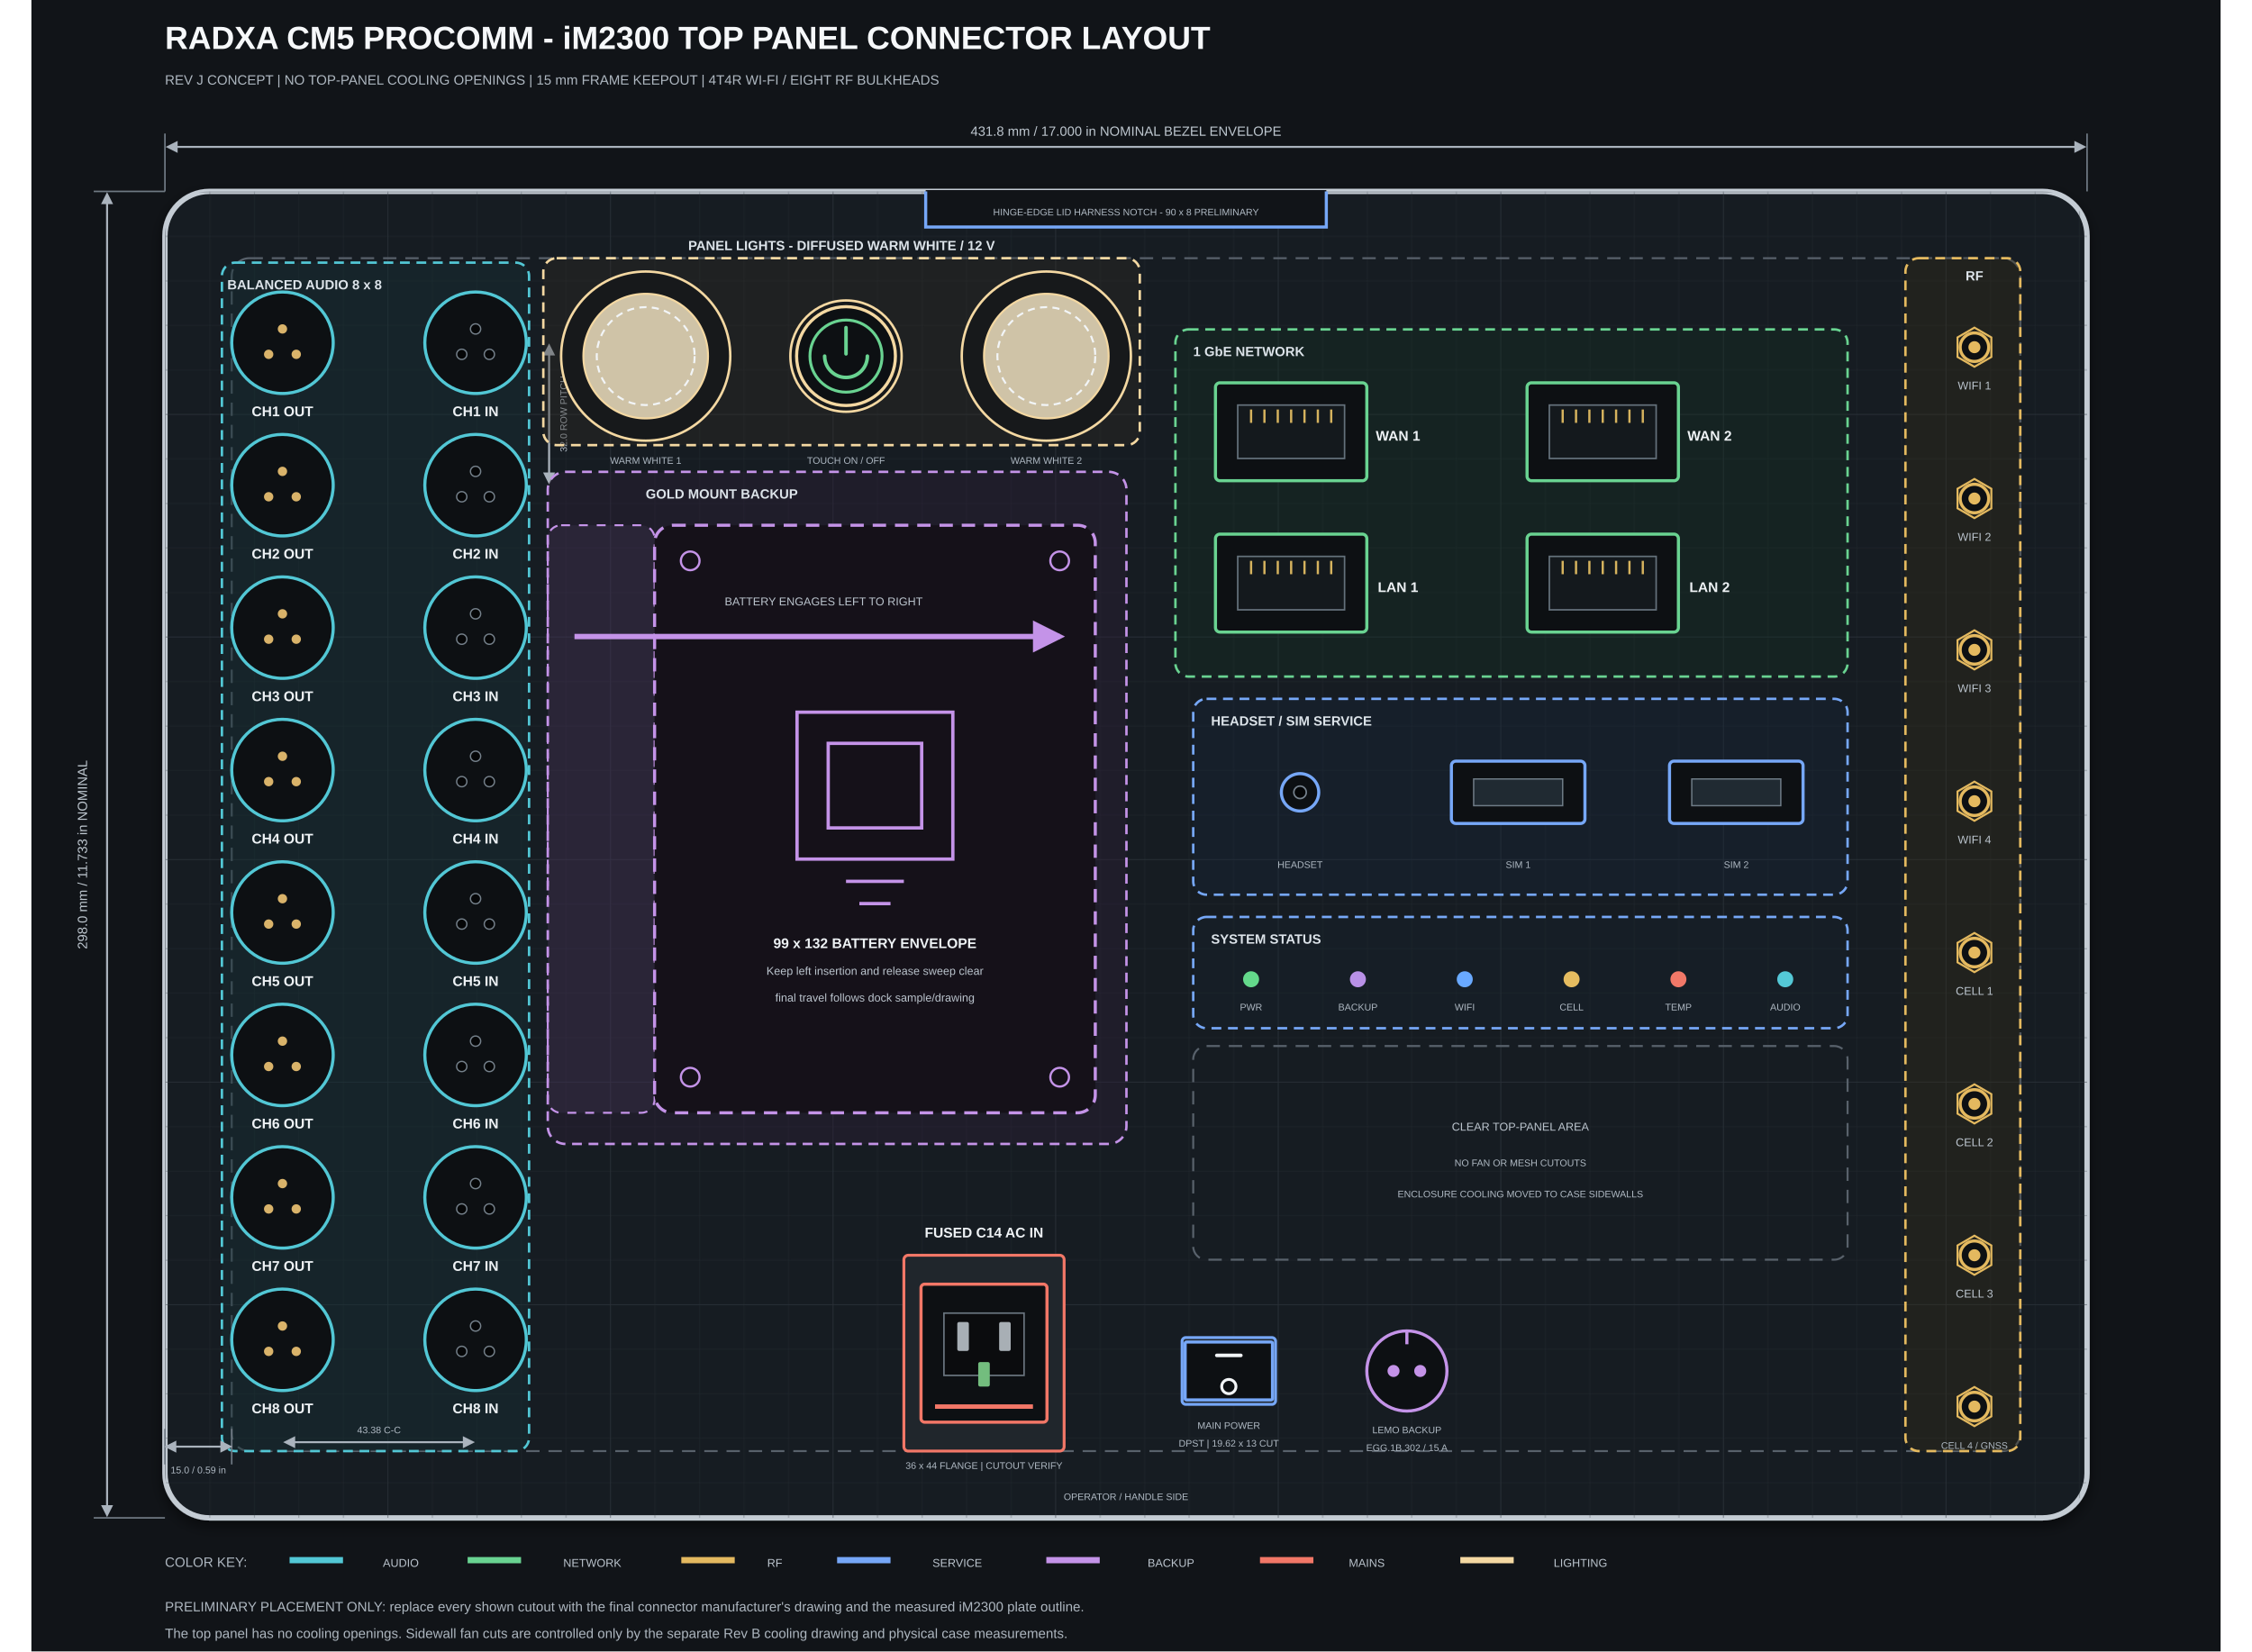
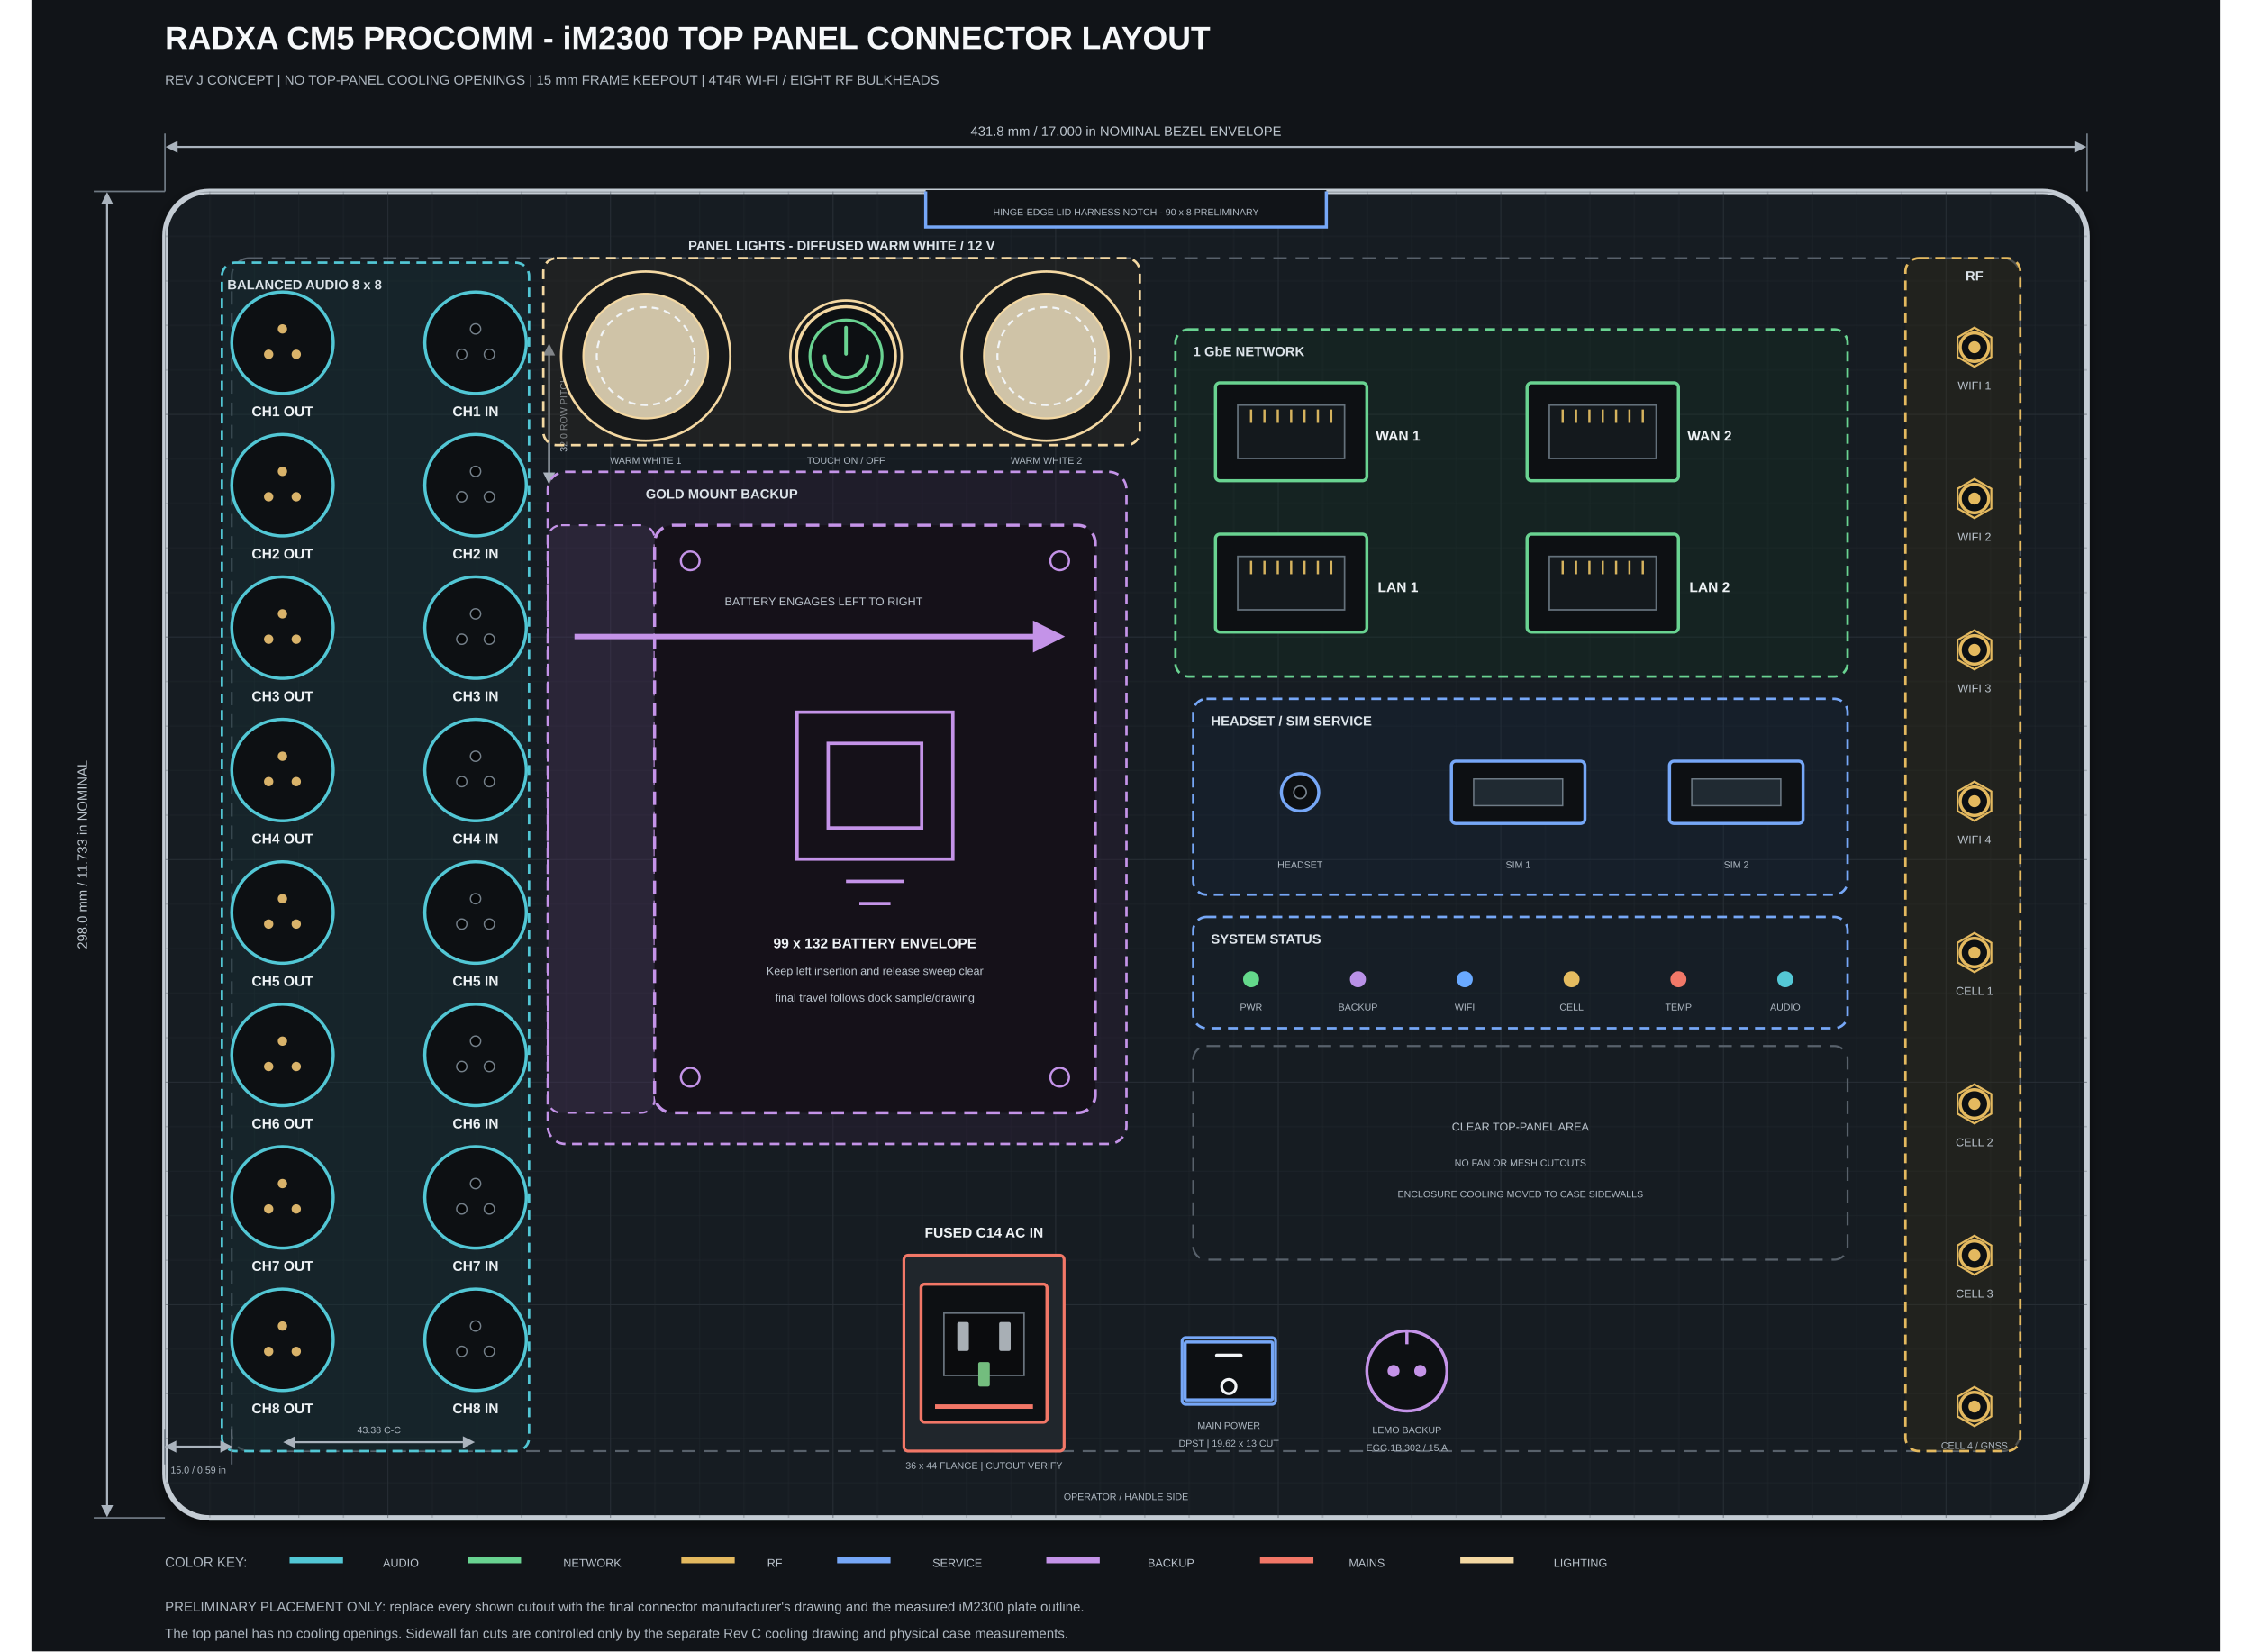
<svg xmlns="http://www.w3.org/2000/svg" width="1800" height="1320" viewBox="-30 -43 491.8 371" role="img" aria-labelledby="title desc">
  <defs>
    <pattern id="minorGrid" width="10" height="10" patternUnits="userSpaceOnUse">
      <path d="M10 0H0V10" fill="none" stroke="#2b3138" stroke-width="0.22" />
    </pattern>
    <pattern id="majorGrid" width="50" height="50" patternUnits="userSpaceOnUse">
      <rect width="50" height="50" fill="url(#minorGrid)" />
      <path d="M50 0H0V50" fill="none" stroke="#39414a" stroke-width="0.34" />
    </pattern>
    <marker id="arrow" markerWidth="6" markerHeight="6" refX="3" refY="3" orient="auto-start-reverse">
      <path d="M6 3L0 0V6Z" fill="#aab3bd" />
    </marker>
    <marker id="batteryArrow" markerWidth="6" markerHeight="6" refX="5" refY="3" orient="auto">
      <path d="M0 0L6 3L0 6Z" fill="#c493e8" />
    </marker>
    <filter id="shadow" x="-15%" y="-15%" width="130%" height="130%">
      <feDropShadow dx="0" dy="1.2" stdDeviation="1.5" flood-color="#000" flood-opacity="0.5" />
    </filter>
    <style>
      .page { fill: #111418; }
      .panel { fill: #171c21; stroke: #c4ccd4; stroke-width: 1.2; }
      .safe { fill: none; stroke: #58616b; stroke-width: 0.45; stroke-dasharray: 3 2; }
      .zone { stroke-width: 0.55; stroke-dasharray: 2.2 1.5; }
      .outline { fill: #20262c; stroke: #dde3e8; stroke-width: 0.65; }
      .cut { fill: #0d1013; stroke: #f2f5f7; stroke-width: 0.7; }
      .audio { stroke: #52c7d5; }
      .network { stroke: #69d391; }
      .rf { stroke: #e4b95f; }
      .lighting { stroke: #f4d8a2; }
      .service { stroke: #76a7f7; }
      .backup { stroke: #c493e8; }
      .mains { stroke: #f27767; }
      .label { fill: #eef2f5; font-family: -apple-system, BlinkMacSystemFont, "Segoe UI", Arial, sans-serif; font-size: 3.15px; font-weight: 650; text-anchor: middle; letter-spacing: 0; }
      .small { fill: #bac3cc; font-family: -apple-system, BlinkMacSystemFont, "Segoe UI", Arial, sans-serif; font-size: 2.55px; text-anchor: middle; letter-spacing: 0; }
      .tiny { fill: #aeb8c2; font-family: -apple-system, BlinkMacSystemFont, "Segoe UI", Arial, sans-serif; font-size: 2.15px; text-anchor: middle; letter-spacing: 0; }
      .zoneTitle { fill: #dce3e9; font-family: -apple-system, BlinkMacSystemFont, "Segoe UI", Arial, sans-serif; font-size: 3px; font-weight: 700; letter-spacing: 0; }
      .title { fill: #f6f8fa; font-family: -apple-system, BlinkMacSystemFont, "Segoe UI", Arial, sans-serif; font-size: 7.2px; font-weight: 750; letter-spacing: 0; }
      .subtitle { fill: #aeb7c0; font-family: -apple-system, BlinkMacSystemFont, "Segoe UI", Arial, sans-serif; font-size: 3.05px; letter-spacing: 0; }
      .dimension { fill: #bdc6ce; font-family: -apple-system, BlinkMacSystemFont, "Segoe UI", Arial, sans-serif; font-size: 3px; text-anchor: middle; letter-spacing: 0; }
      .dimLine { fill: none; stroke: #aab3bd; stroke-width: 0.45; marker-start: url(#arrow); marker-end: url(#arrow); }
      .extension { stroke: #6f7983; stroke-width: 0.35; }
      text { dominant-baseline: alphabetic; }
    </style>
  </defs>
  <rect class="page" x="-30" y="-43" width="491.8" height="371" />
  <text class="title" x="0" y="-32">RADXA CM5 PROCOMM - iM2300 TOP PANEL CONNECTOR LAYOUT</text>
  <text class="subtitle" x="0" y="-24">REV J CONCEPT | NO TOP-PANEL COOLING OPENINGS | 15 mm FRAME KEEPOUT | 4T4R WI-FI / EIGHT RF BULKHEADS</text>
  <line class="extension" x1="0" y1="0" x2="0" y2="-13" />
  <line class="extension" x1="431.8" y1="0" x2="431.8" y2="-13" />
  <line class="dimLine" x1="1.5" y1="-10" x2="430.3" y2="-10" />
  <text class="dimension" x="215.9" y="-12.5">431.8 mm / 17.000 in NOMINAL BEZEL ENVELOPE</text>
  <line class="extension" x1="0" y1="0" x2="-16" y2="0" />
  <line class="extension" x1="0" y1="298" x2="-16" y2="298" />
  <line class="dimLine" x1="-13" y1="1.5" x2="-13" y2="296.5" />
  <text class="dimension" x="-17.5" y="149" transform="rotate(-90 -17.5 149)">298.0 mm / 11.733 in NOMINAL</text>
  <rect class="panel" x="0" y="0" width="431.8" height="298" rx="10" filter="url(#shadow)" />
  <rect x="0" y="0" width="431.8" height="298" rx="10" fill="url(#majorGrid)" opacity="0.52" />
  <rect class="safe" x="15" y="15" width="401.8" height="268" rx="4" />
  <rect x="170.9" y="-0.3" width="90" height="8.3" fill="#111418" />
  <path class="service" d="M170.9 0V8H260.9V0" fill="none" stroke-width="0.7" />
  <text class="tiny" x="215.9" y="5.4">HINGE-EDGE LID HARNESS NOTCH - 90 x 8 PRELIMINARY</text>
  <text class="tiny" x="215.9" y="294">OPERATOR / HANDLE SIDE</text>
  <g>
    <rect class="zone audio" x="12.8" y="16" width="69" height="267" rx="3" fill="#173036" fill-opacity="0.42" />
    <text class="zoneTitle" x="14" y="22">BALANCED AUDIO 8 x 8</text>
    <line class="extension" x1="0" y1="286" x2="0" y2="278" />
    <line class="extension" x1="15" y1="286" x2="15" y2="278" />
    <line class="dimLine" x1="1.2" y1="282" x2="13.8" y2="282" />
    <text class="tiny" x="7.5" y="288">15.0 / 0.59 in</text>
    <g transform="translate(26.4 34)">
      <circle class="cut audio" r="11.4" />
      <circle cx="0" cy="-3.1" r="1.05" fill="#d9b36a" />
      <circle cx="-3.1" cy="2.6" r="1.05" fill="#d9b36a" />
      <circle cx="3.1" cy="2.6" r="1.05" fill="#d9b36a" />
    </g>
    <text class="label" x="26.4" y="50.5">CH1 OUT</text>
    <g transform="translate(69.78 34)">
      <circle class="cut audio" r="11.4" />
      <circle cx="0" cy="-3.1" r="1.15" fill="#050607" stroke="#74808a" stroke-width="0.3" />
      <circle cx="-3.1" cy="2.6" r="1.15" fill="#050607" stroke="#74808a" stroke-width="0.3" />
      <circle cx="3.1" cy="2.6" r="1.15" fill="#050607" stroke="#74808a" stroke-width="0.3" />
    </g>
    <text class="label" x="69.78" y="50.5">CH1 IN</text>
    <g transform="translate(0 32)">
      <use href="#xlrOut" />
      <use href="#xlrIn" />
    </g>
    <defs>
      <g id="xlrOut" transform="translate(26.4 34)">
        <circle class="cut audio" r="11.4" />
        <circle cx="0" cy="-3.1" r="1.05" fill="#d9b36a" />
        <circle cx="-3.1" cy="2.6" r="1.05" fill="#d9b36a" />
        <circle cx="3.1" cy="2.6" r="1.05" fill="#d9b36a" />
      </g>
      <g id="xlrIn" transform="translate(69.78 34)">
        <circle class="cut audio" r="11.4" />
        <circle cx="0" cy="-3.1" r="1.15" fill="#050607" stroke="#74808a" stroke-width="0.3" />
        <circle cx="-3.1" cy="2.6" r="1.15" fill="#050607" stroke="#74808a" stroke-width="0.3" />
        <circle cx="3.1" cy="2.6" r="1.15" fill="#050607" stroke="#74808a" stroke-width="0.3" />
      </g>
    </defs>
    <g transform="translate(0 32)">
      <text class="label" x="26.4" y="50.5">CH2 OUT</text>
      <text class="label" x="69.78" y="50.5">CH2 IN</text>
    </g>
    <g transform="translate(0 64)">
      <use href="#xlrOut" />
      <use href="#xlrIn" />
      <text class="label" x="26.4" y="50.5">CH3 OUT</text>
      <text class="label" x="69.78" y="50.5">CH3 IN</text>
    </g>
    <g transform="translate(0 96)">
      <use href="#xlrOut" />
      <use href="#xlrIn" />
      <text class="label" x="26.4" y="50.5">CH4 OUT</text>
      <text class="label" x="69.78" y="50.5">CH4 IN</text>
    </g>
    <g transform="translate(0 128)">
      <use href="#xlrOut" />
      <use href="#xlrIn" />
      <text class="label" x="26.4" y="50.5">CH5 OUT</text>
      <text class="label" x="69.78" y="50.5">CH5 IN</text>
    </g>
    <g transform="translate(0 160)">
      <use href="#xlrOut" />
      <use href="#xlrIn" />
      <text class="label" x="26.4" y="50.5">CH6 OUT</text>
      <text class="label" x="69.78" y="50.5">CH6 IN</text>
    </g>
    <g transform="translate(0 192)">
      <use href="#xlrOut" />
      <use href="#xlrIn" />
      <text class="label" x="26.4" y="50.5">CH7 OUT</text>
      <text class="label" x="69.78" y="50.5">CH7 IN</text>
    </g>
    <g transform="translate(0 224)">
      <use href="#xlrOut" />
      <use href="#xlrIn" />
      <text class="label" x="26.4" y="50.5">CH8 OUT</text>
      <text class="label" x="69.78" y="50.5">CH8 IN</text>
    </g>
    <line class="dimLine" x1="27.9" y1="281" x2="68.28" y2="281" />
    <text class="tiny" x="48.09" y="279">43.38 C-C</text>
    <line class="dimLine" x1="86.3" y1="35.5" x2="86.3" y2="64.5" />
    <text class="tiny" x="90.3" y="50" transform="rotate(-90 90.3 50)">32.0 ROW PITCH</text>
  </g>
  <g>
    <rect class="zone lighting" x="85" y="15" width="134" height="42" rx="3" fill="#332d24" fill-opacity="0.34" />
    <text class="zoneTitle" x="152" y="13.2" text-anchor="middle">PANEL LIGHTS - DIFFUSED WARM WHITE / 12 V</text>
    <g transform="translate(108 37)">
      <circle r="19" fill="#17191b" stroke="#f4d8a2" stroke-width="0.55" />
      <circle r="14" fill="#f7e7c5" fill-opacity="0.82" stroke="#f4d8a2" stroke-width="0.45" />
      <circle r="11" fill="none" stroke="#f2f5f7" stroke-width="0.45" stroke-dasharray="1.6 1.2" />
    </g>
    <text class="tiny" x="108" y="61.2">WARM WHITE 1</text>
    <g transform="translate(153 37)">
      <circle r="12.5" fill="#17191b" stroke="#f4d8a2" stroke-width="0.55" />
      <circle class="cut lighting" r="11.1" />
      <circle r="8.1" fill="none" stroke="#69d391" stroke-width="0.65" />
      <path d="M153 30.6V36.5" transform="translate(-153 -37)" stroke="#69d391" stroke-width="0.8" stroke-linecap="round" />
      <path d="M-4.8 0A4.8 4.8 0 1 0 4.8 0" fill="none" stroke="#69d391" stroke-width="0.8" stroke-linecap="round" />
    </g>
    <text class="tiny" x="153" y="61.2">TOUCH ON / OFF</text>
    <g transform="translate(198 37)">
      <circle r="19" fill="#17191b" stroke="#f4d8a2" stroke-width="0.55" />
      <circle r="14" fill="#f7e7c5" fill-opacity="0.82" stroke="#f4d8a2" stroke-width="0.45" />
      <circle r="11" fill="none" stroke="#f2f5f7" stroke-width="0.45" stroke-dasharray="1.6 1.2" />
    </g>
    <text class="tiny" x="198" y="61.2">WARM WHITE 2</text>
  </g>
  <rect class="zone rf" x="391" y="15" width="25.8" height="268" rx="3" fill="#382f19" fill-opacity="0.34" />
  <text class="zoneTitle" x="406.5" y="20" text-anchor="middle">RF</text>
  <g class="rf">
    <g transform="translate(406.5 35)">
      <polygon points="0,-4.4 3.8,-2.2 3.8,2.2 0,4.4 -3.8,2.2 -3.8,-2.2" fill="none" stroke="#e4b95f" stroke-width="0.45" />
      <circle class="cut rf" r="3.2" />
      <circle r="0.85" fill="#e4b95f" />
    </g>
    <g transform="translate(406.5 69)">
      <polygon points="0,-4.4 3.8,-2.2 3.8,2.2 0,4.4 -3.8,2.2 -3.8,-2.2" fill="none" stroke="#e4b95f" stroke-width="0.45" />
      <circle class="cut rf" r="3.2" />
      <circle r="0.85" fill="#e4b95f" />
    </g>
    <g transform="translate(406.5 103)">
      <polygon points="0,-4.4 3.8,-2.2 3.8,2.2 0,4.4 -3.8,2.2 -3.8,-2.2" fill="none" stroke="#e4b95f" stroke-width="0.45" />
      <circle class="cut rf" r="3.2" />
      <circle r="0.85" fill="#e4b95f" />
    </g>
    <g transform="translate(406.5 137)">
      <polygon points="0,-4.4 3.8,-2.2 3.8,2.2 0,4.4 -3.8,2.2 -3.8,-2.2" fill="none" stroke="#e4b95f" stroke-width="0.45" />
      <circle class="cut rf" r="3.2" />
      <circle r="0.85" fill="#e4b95f" />
    </g>
    <g transform="translate(406.5 171)">
      <polygon points="0,-4.4 3.8,-2.2 3.8,2.2 0,4.4 -3.8,2.2 -3.8,-2.2" fill="none" stroke="#e4b95f" stroke-width="0.45" />
      <circle class="cut rf" r="3.2" />
      <circle r="0.85" fill="#e4b95f" />
    </g>
    <g transform="translate(406.5 205)">
      <polygon points="0,-4.4 3.8,-2.2 3.8,2.2 0,4.4 -3.8,2.2 -3.8,-2.2" fill="none" stroke="#e4b95f" stroke-width="0.45" />
      <circle class="cut rf" r="3.2" />
      <circle r="0.85" fill="#e4b95f" />
    </g>
    <g transform="translate(406.5 239)">
      <polygon points="0,-4.4 3.8,-2.2 3.8,2.2 0,4.4 -3.8,2.2 -3.8,-2.2" fill="none" stroke="#e4b95f" stroke-width="0.45" />
      <circle class="cut rf" r="3.2" />
      <circle r="0.85" fill="#e4b95f" />
    </g>
    <g transform="translate(406.5 273)">
      <polygon points="0,-4.4 3.8,-2.2 3.8,2.2 0,4.4 -3.8,2.2 -3.8,-2.2" fill="none" stroke="#e4b95f" stroke-width="0.45" />
      <circle class="cut rf" r="3.2" />
      <circle r="0.85" fill="#e4b95f" />
    </g>
  </g>
  <text class="small" x="406.5" y="44.5">WIFI 1</text>
  <text class="small" x="406.5" y="78.5">WIFI 2</text>
  <text class="small" x="406.5" y="112.5">WIFI 3</text>
  <text class="small" x="406.5" y="146.5">WIFI 4</text>
  <text class="small" x="406.5" y="180.5">CELL 1</text>
  <text class="small" x="406.5" y="214.5">CELL 2</text>
  <text class="small" x="406.5" y="248.5">CELL 3</text>
  <text class="tiny" x="406.5" y="282.5">CELL 4 / GNSS</text>
  <g transform="translate(20 -10)">
    <rect class="zone network" x="207" y="41" width="151" height="78" rx="3" fill="#173426" fill-opacity="0.34" />
    <text class="zoneTitle" x="211" y="47">1 GbE NETWORK</text>
    <g>
      <g transform="translate(216 53)">
        <rect class="cut network" width="34" height="22" rx="1" />
        <path d="M5 5H29V17H5Z" fill="#14191d" stroke="#64717b" stroke-width="0.35" />
        <path d="M8 6V9M11 6V9M14 6V9M17 6V9M20 6V9M23 6V9M26 6V9" stroke="#d6b35e" stroke-width="0.5" />
      </g>
      <g transform="translate(286 53)">
        <rect class="cut network" width="34" height="22" rx="1" />
        <path d="M5 5H29V17H5Z" fill="#14191d" stroke="#64717b" stroke-width="0.35" />
        <path d="M8 6V9M11 6V9M14 6V9M17 6V9M20 6V9M23 6V9M26 6V9" stroke="#d6b35e" stroke-width="0.5" />
      </g>
      <g transform="translate(216 87)">
        <rect class="cut network" width="34" height="22" rx="1" />
        <path d="M5 5H29V17H5Z" fill="#14191d" stroke="#64717b" stroke-width="0.35" />
        <path d="M8 6V9M11 6V9M14 6V9M17 6V9M20 6V9M23 6V9M26 6V9" stroke="#d6b35e" stroke-width="0.5" />
      </g>
      <g transform="translate(286 87)">
        <rect class="cut network" width="34" height="22" rx="1" />
        <path d="M5 5H29V17H5Z" fill="#14191d" stroke="#64717b" stroke-width="0.35" />
        <path d="M8 6V9M11 6V9M14 6V9M17 6V9M20 6V9M23 6V9M26 6V9" stroke="#d6b35e" stroke-width="0.5" />
      </g>
    </g>
    <text class="label" x="257" y="66">WAN 1</text>
    <text class="label" x="327" y="66">WAN 2</text>
    <text class="label" x="257" y="100">LAN 1</text>
    <text class="label" x="327" y="100">LAN 2</text>
  </g>
  <g transform="translate(20 0)">
    <g transform="translate(-10 -26)">
      <rect class="zone backup" x="76" y="89" width="130" height="151" rx="4" fill="#2d2037" fill-opacity="0.4" />
      <text class="zoneTitle" x="98" y="95">GOLD MOUNT BACKUP</text>
      <rect x="76" y="101" width="24" height="132" rx="3" fill="#c493e8" fill-opacity="0.07" stroke="#c493e8" stroke-width="0.45" stroke-dasharray="2 2" />
      <rect x="100" y="101" width="99" height="132" rx="4" fill="#151119" stroke="#c493e8" stroke-width="0.7" stroke-dasharray="3 2" />
      <circle cx="108" cy="109" r="2.1" fill="none" stroke="#c493e8" stroke-width="0.5" />
      <circle cx="191" cy="109" r="2.1" fill="none" stroke="#c493e8" stroke-width="0.5" />
      <circle cx="108" cy="225" r="2.1" fill="none" stroke="#c493e8" stroke-width="0.5" />
      <circle cx="191" cy="225" r="2.1" fill="none" stroke="#c493e8" stroke-width="0.5" />
      <path d="M132 143H167V176H132Z M139 150H160V169H139Z" fill="none" stroke="#c493e8" stroke-width="0.75" />
      <path d="M143 181H156M146 186H153" stroke="#c493e8" stroke-width="0.75" />
      <text class="small" x="138" y="119">BATTERY ENGAGES LEFT TO RIGHT</text>
      <path d="M82 126H191" fill="none" stroke="#c493e8" stroke-width="1.2" marker-end="url(#batteryArrow)" />
      <text class="label" x="149.5" y="196">99 x 132 BATTERY ENVELOPE</text>
      <text class="small" x="149.5" y="202">Keep left insertion and release sweep clear</text>
      <text class="small" x="149.5" y="208">final travel follows dock sample/drawing</text>
    </g>
    <g transform="translate(0 -10)">
      <rect class="zone service" x="211" y="124" width="147" height="44" rx="3" fill="#17263d" fill-opacity="0.32" />
      <text class="zoneTitle" x="215" y="130">HEADSET / SIM SERVICE</text>
      <circle class="cut service" cx="235" cy="145" r="4.2" />
      <circle cx="235" cy="145" r="1.4" fill="#050607" stroke="#77838e" stroke-width="0.35" />
      <text class="tiny" x="235" y="162">HEADSET</text>
      <rect class="cut service" x="269" y="138" width="30" height="14" rx="1" />
      <path d="M274 142H294V148H274Z" fill="#202a32" stroke="#6f7c87" stroke-width="0.3" />
      <text class="tiny" x="284" y="162">SIM 1</text>
      <rect class="cut service" x="318" y="138" width="30" height="14" rx="1" />
      <path d="M323 142H343V148H323Z" fill="#202a32" stroke="#6f7c87" stroke-width="0.3" />
      <text class="tiny" x="333" y="162">SIM 2</text>
      <rect class="zone service" x="211" y="173" width="147" height="25" rx="3" fill="#17252f" fill-opacity="0.28" />
      <text class="zoneTitle" x="215" y="179">SYSTEM STATUS</text>
      <g>
        <circle cx="224" cy="187" r="1.8" fill="#64d98b" />
        <circle cx="248" cy="187" r="1.8" fill="#b991e7" />
        <circle cx="272" cy="187" r="1.8" fill="#69a9ff" />
        <circle cx="296" cy="187" r="1.8" fill="#e5bc60" />
        <circle cx="320" cy="187" r="1.8" fill="#f17868" />
        <circle cx="344" cy="187" r="1.8" fill="#54c8d6" />
      </g>
      <text class="tiny" x="224" y="194">PWR</text>
      <text class="tiny" x="248" y="194">BACKUP</text>
      <text class="tiny" x="272" y="194">WIFI</text>
      <text class="tiny" x="296" y="194">CELL</text>
      <text class="tiny" x="320" y="194">TEMP</text>
      <text class="tiny" x="344" y="194">AUDIO</text>
      <rect class="safe" x="211" y="202" width="147" height="48" rx="3" />
      <text class="small" x="284.5" y="221">CLEAR TOP-PANEL AREA</text>
      <text class="tiny" x="284.5" y="229">NO FAN OR MESH CUTOUTS</text>
      <text class="tiny" x="284.5" y="236">ENCLOSURE COOLING MOVED TO CASE SIDEWALLS</text>
    </g>
    <g transform="translate(0 -5)">
      <text class="label" x="164" y="240">FUSED C14 AC IN</text>
      <rect class="outline mains" x="146" y="244" width="36" height="44" rx="1" />
      <rect class="cut mains" x="149.85" y="250.5" width="28.3" height="31" rx="0.8" />
      <path d="M155 257H173V271H155Z" fill="#0b0c0e" stroke="#69747e" stroke-width="0.35" />
      <rect x="158" y="259" width="2.6" height="6.5" rx="0.4" fill="#a8afb5" />
      <rect x="167.4" y="259" width="2.6" height="6.5" rx="0.4" fill="#a8afb5" />
      <rect x="162.7" y="268" width="2.6" height="5.5" rx="0.4" fill="#73bd7e" />
      <path d="M153 278H175" stroke="#f27767" stroke-width="1" />
      <text class="tiny" x="164" y="292">36 x 44 FLANGE | CUTOUT VERIFY</text>
    </g>
    <g transform="translate(0 -2)">
      <rect class="outline service" x="208.5" y="259.5" width="21" height="15" rx="0.8" />
      <rect class="cut service" x="209.19" y="260.5" width="19.62" height="13" rx="0.3" />
      <line x1="216.3" y1="263.5" x2="221.7" y2="263.5" stroke="#f2f5f7" stroke-width="0.8" stroke-linecap="round" />
      <circle cx="219" cy="270.5" r="1.6" fill="none" stroke="#f2f5f7" stroke-width="0.65" />
      <text class="tiny" x="219" y="280">MAIN POWER</text>
      <text class="tiny" x="219" y="284">DPST | 19.62 x 13 CUT</text>
      <circle class="cut backup" cx="259" cy="267" r="9" />
      <circle cx="256" cy="267" r="1.35" fill="#c493e8" />
      <circle cx="262" cy="267" r="1.35" fill="#c493e8" />
      <path d="M259 258V261" stroke="#c493e8" stroke-width="0.7" />
      <text class="tiny" x="259" y="281">LEMO BACKUP</text>
      <text class="tiny" x="259" y="285">EGG.1B.302 / 15 A</text>
    </g>
  </g>
  <text class="subtitle" x="0" y="309">COLOR KEY:</text>
  <line x1="28" y1="307.5" x2="40" y2="307.5" stroke="#52c7d5" stroke-width="1.4" />
  <text class="small" x="53" y="309">AUDIO</text>
  <line x1="68" y1="307.5" x2="80" y2="307.5" stroke="#69d391" stroke-width="1.4" />
  <text class="small" x="96" y="309">NETWORK</text>
  <line x1="116" y1="307.5" x2="128" y2="307.5" stroke="#e4b95f" stroke-width="1.4" />
  <text class="small" x="137" y="309">RF</text>
  <line x1="151" y1="307.5" x2="163" y2="307.5" stroke="#76a7f7" stroke-width="1.4" />
  <text class="small" x="178" y="309">SERVICE</text>
  <line x1="198" y1="307.5" x2="210" y2="307.5" stroke="#c493e8" stroke-width="1.4" />
  <text class="small" x="226" y="309">BACKUP</text>
  <line x1="246" y1="307.5" x2="258" y2="307.5" stroke="#f27767" stroke-width="1.4" />
  <text class="small" x="270" y="309">MAINS</text>
  <line x1="291" y1="307.5" x2="303" y2="307.5" stroke="#f4d8a2" stroke-width="1.4" />
  <text class="small" x="318" y="309">LIGHTING</text>
  <text class="subtitle" x="0" y="319">PRELIMINARY PLACEMENT ONLY: replace every shown cutout with the final connector manufacturer's drawing and the measured iM2300 plate outline.</text>
-   <text class="subtitle" x="0" y="325">The top panel has no cooling openings. Sidewall fan cuts are controlled only by the separate Rev B cooling drawing and physical case measurements.</text>
+   <text class="subtitle" x="0" y="325">The top panel has no cooling openings. Sidewall fan cuts are controlled only by the separate Rev C cooling drawing and physical case measurements.</text>
</svg>
